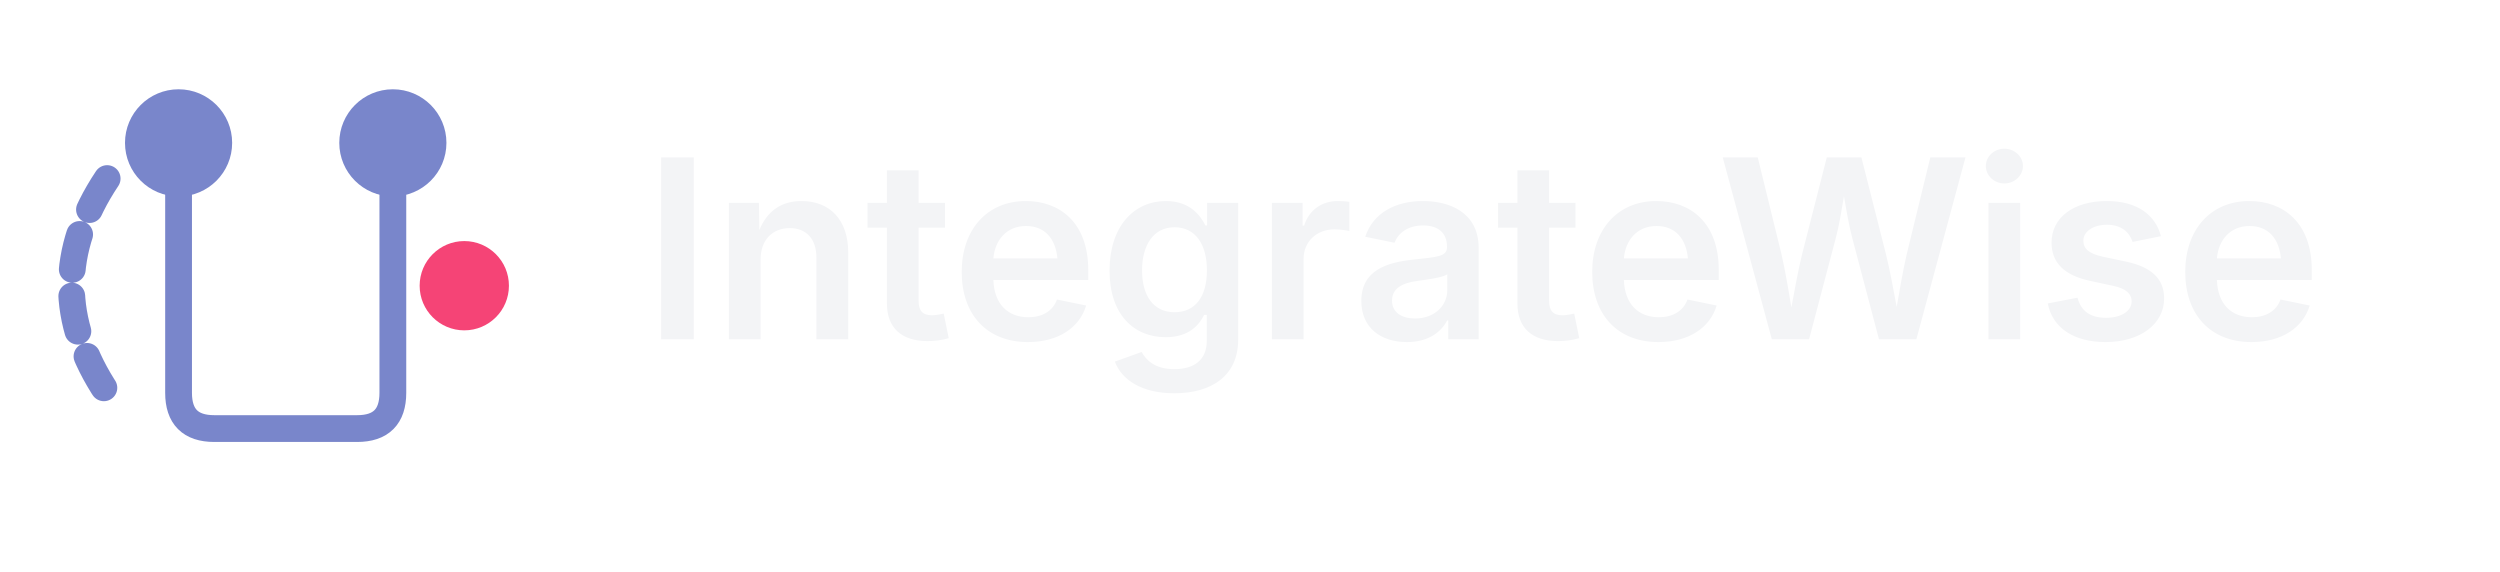
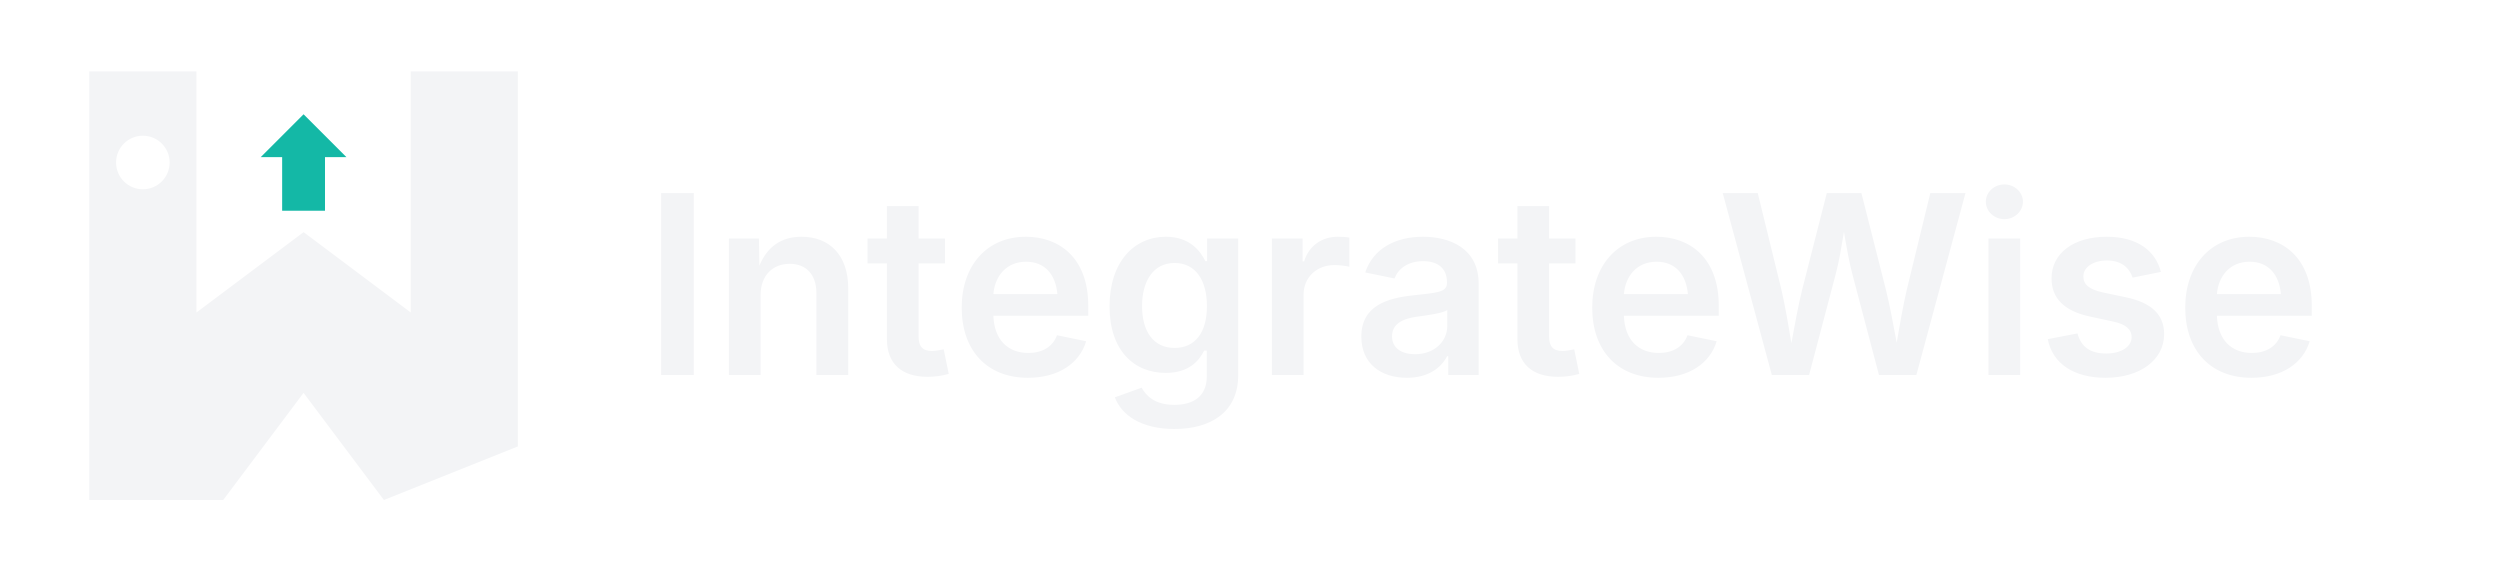
<svg xmlns="http://www.w3.org/2000/svg" width="280" height="64" viewBox="0 0 280 64" fill="none" role="img" aria-label="IntegrateWise logo">
-   <g>
-     <path d="M12 20 Q4 32, 12 44" stroke="#7986CB" stroke-width="3" stroke-linecap="round" stroke-dasharray="4 3" fill="none" />
-     <path d="M20 20 L20 44 Q20 48, 24 48 L40 48 Q44 48, 44 44 L44 20" stroke="#7986CB" stroke-width="3" stroke-linecap="round" stroke-linejoin="round" fill="none" />
-     <circle cx="20" cy="16" r="6" fill="#7986CB" />
-     <circle cx="44" cy="16" r="6" fill="#7986CB" />
-     <circle cx="52" cy="32" r="5" fill="#F54476" />
+   <g transform="translate(4, 2) scale(0.6)">
+     <path d="M10 10 L30 10 L30 55 L50 40 L70 55 L70 10 L90 10 L90 80 L65 90 L50 70 L35 90 L10 90 Z M20 22 A5 5 0 1 0 20 32 A5 5 0 1 0 20 22 Z" fill="#F3F4F6" fill-rule="evenodd" />
+     <path d="M50 18 L58 26 L54 26 L54 36 L46 36 L46 26 L42 26 Z" fill="#14B8A6" />
  </g>
-   <text x="72" y="38" font-family="system-ui, -apple-system, sans-serif" font-size="28" font-weight="600" fill="#F3F4F6">IntegrateWise</text>
+   <text x="72" y="42" font-family="system-ui, -apple-system, sans-serif" font-size="28" font-weight="600" fill="#F3F4F6">IntegrateWise</text>
</svg>
